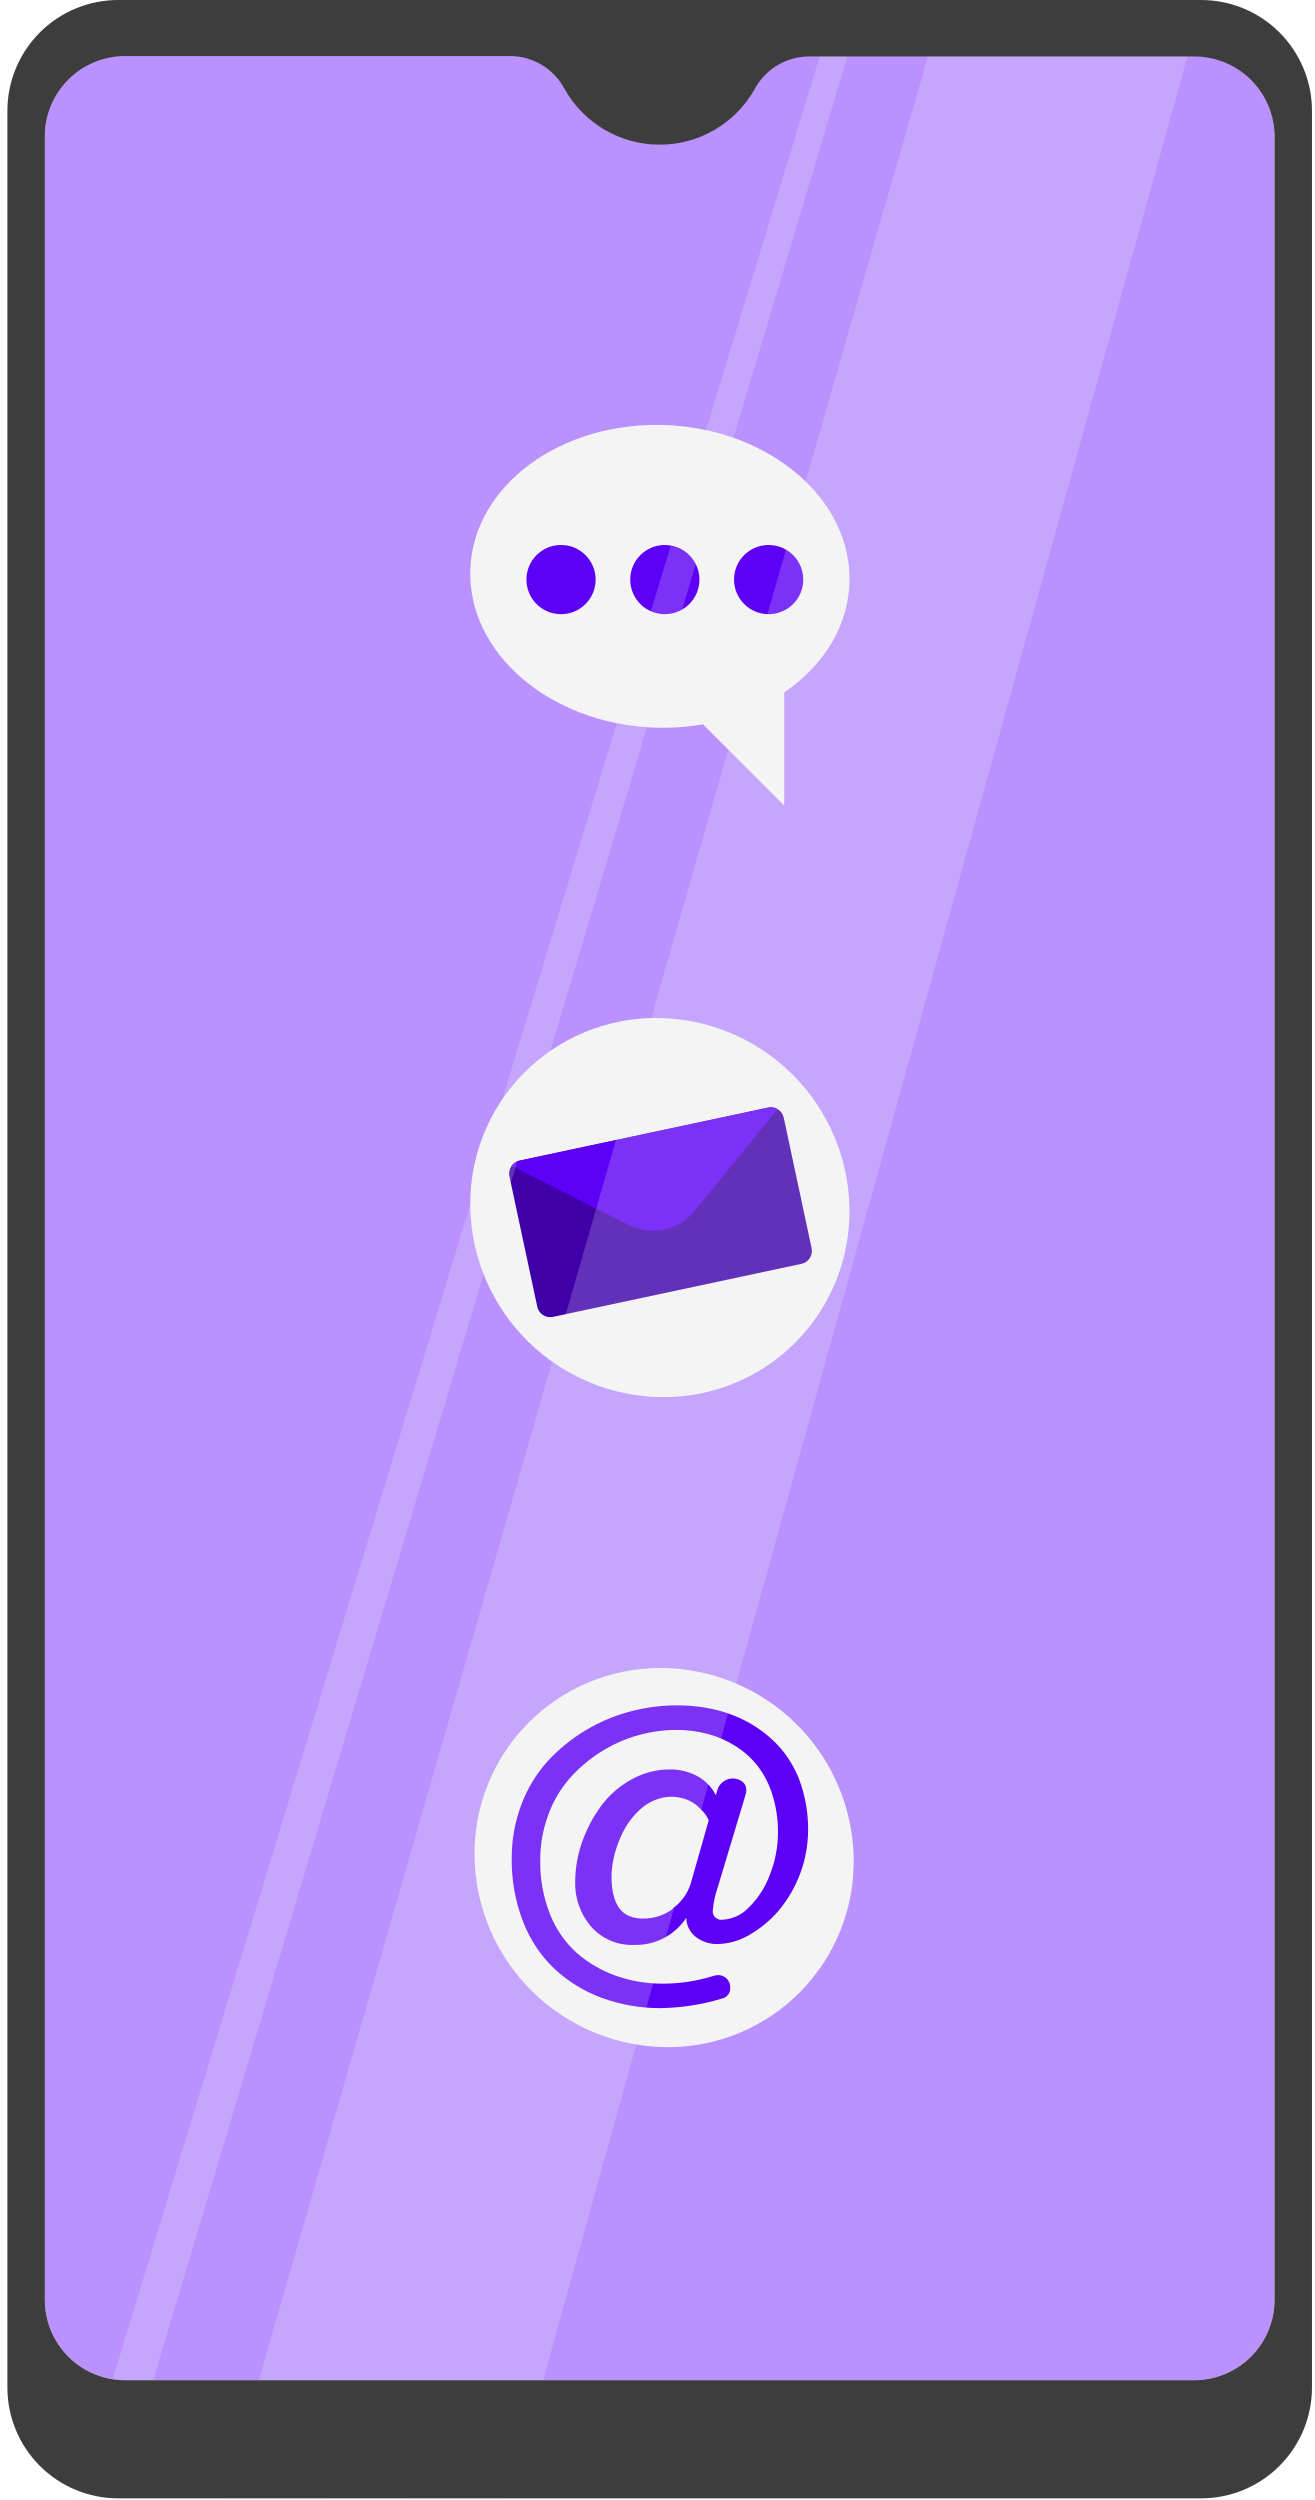
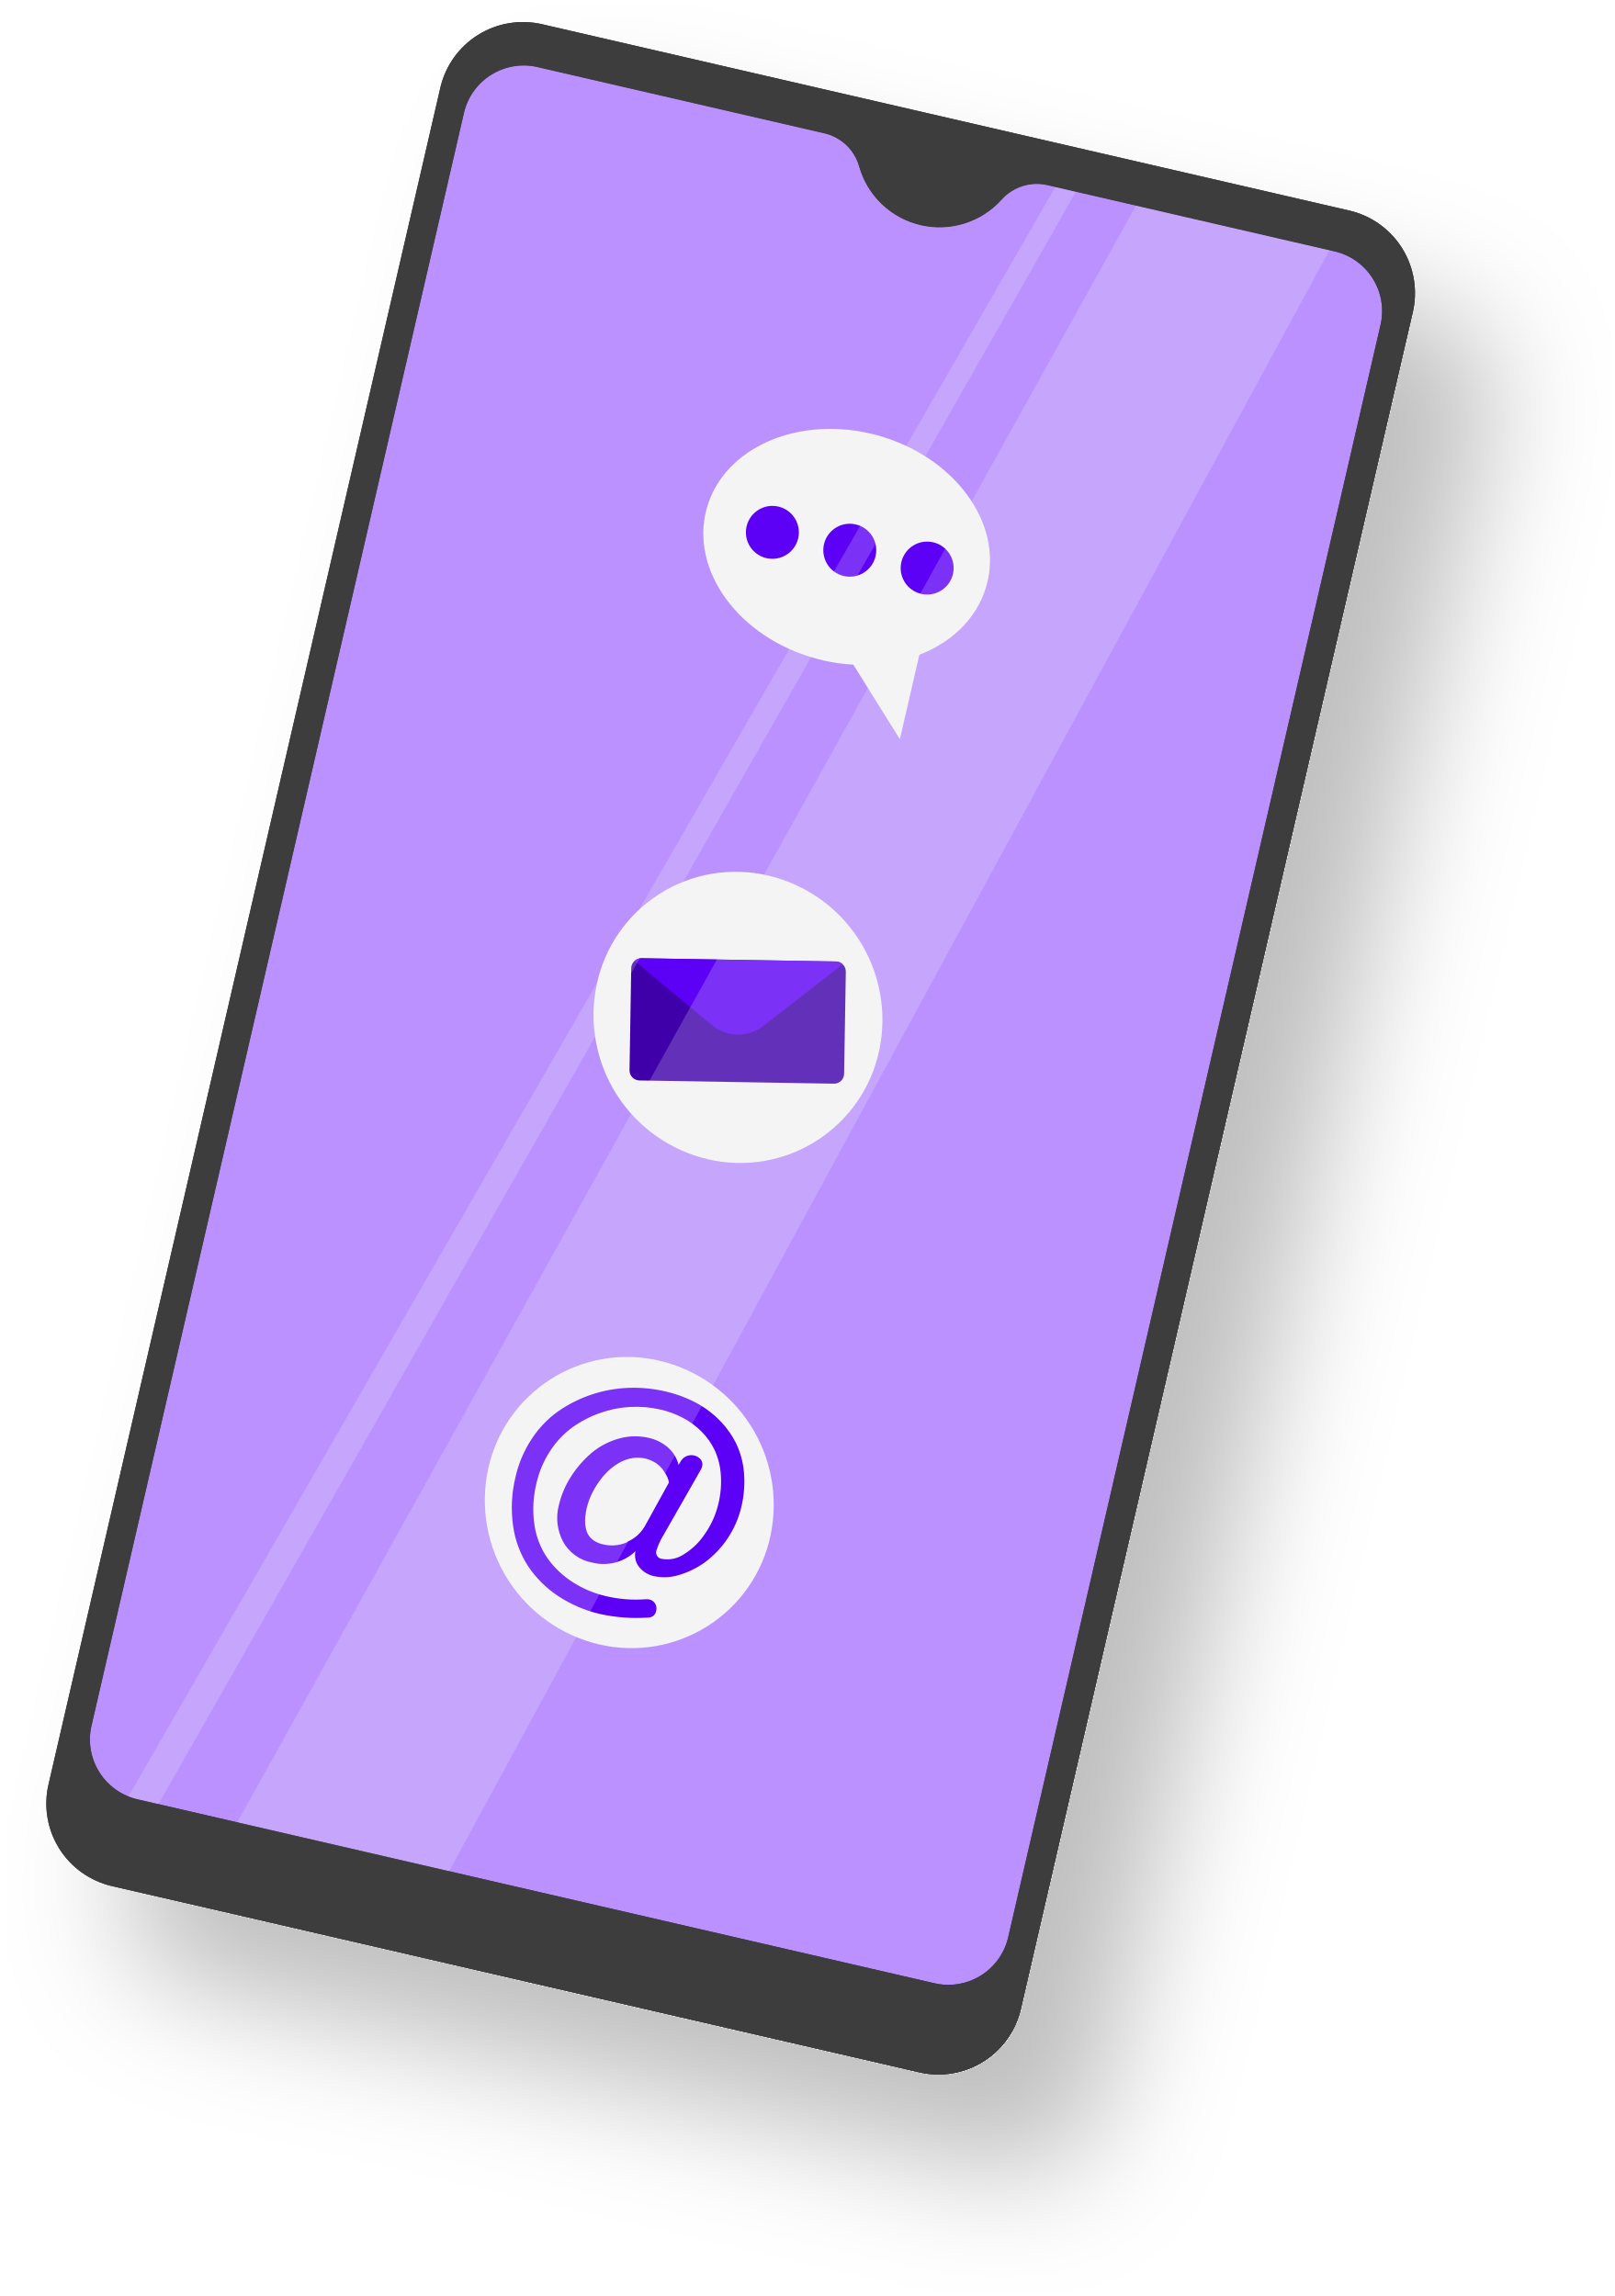
- <svg xmlns="http://www.w3.org/2000/svg" id="contact-phone" viewBox="0 0 152 289" fill="none" role="img" focusable="false">
-   <path d="M137.935 6.48H93.535C92.256 6.482 91.001 6.825 89.9 7.476C88.799 8.127 87.893 9.06 87.275 10.18C86.184 12.149 84.585 13.79 82.646 14.933C80.706 16.076 78.496 16.678 76.245 16.678C73.994 16.678 71.784 16.076 69.844 14.933C67.904 13.79 66.306 12.149 65.215 10.18C64.602 9.046 63.694 8.099 62.586 7.439C61.479 6.778 60.214 6.43 58.925 6.43H14.575C13.357 6.414 12.149 6.638 11.018 7.09C9.887 7.541 8.857 8.21 7.985 9.06C7.113 9.91 6.417 10.923 5.936 12.041C5.456 13.16 5.2 14.363 5.185 15.58V266C5.219 268.458 6.227 270.802 7.987 272.517C9.748 274.232 12.117 275.179 14.575 275.15H137.935C140.394 275.179 142.764 274.233 144.526 272.518C146.288 270.802 147.298 268.459 147.335 266V15.63C147.301 13.171 146.291 10.825 144.529 9.109C142.766 7.394 140.394 6.448 137.935 6.48Z" fill="#BA91FF" />
-   <path d="M98.685 214.73C98.746 217.593 98.234 220.438 97.179 223.1C96.123 225.762 94.546 228.185 92.54 230.228C90.534 232.271 88.139 233.891 85.496 234.994C82.854 236.097 80.018 236.66 77.155 236.65C71.313 236.628 65.711 234.323 61.544 230.228C57.378 226.132 54.977 220.571 54.855 214.73C54.795 211.868 55.308 209.023 56.364 206.363C57.42 203.703 58.997 201.28 61.003 199.239C63.01 197.197 65.404 195.577 68.046 194.475C70.687 193.373 73.522 192.81 76.385 192.82C82.226 192.84 87.828 195.142 91.995 199.236C96.161 203.33 98.562 208.89 98.685 214.73Z" fill="#F4F4F4" />
-   <path d="M98.195 139.6C98.255 142.462 97.742 145.307 96.686 147.967C95.63 150.627 94.052 153.05 92.046 155.091C90.04 157.133 87.646 158.753 85.004 159.855C82.362 160.957 79.527 161.52 76.665 161.51C70.824 161.49 65.222 159.188 61.055 155.094C56.888 151 54.487 145.44 54.365 139.6C54.302 136.737 54.813 133.891 55.868 131.228C56.923 128.566 58.5 126.142 60.507 124.099C62.513 122.056 64.909 120.436 67.552 119.333C70.194 118.231 73.031 117.669 75.895 117.68C81.737 117.702 87.339 120.007 91.505 124.102C95.671 128.198 98.072 133.759 98.195 139.6Z" fill="#F4F4F4" />
-   <path d="M98.195 66.62C98.315 72.01 95.375 76.83 90.655 80.04V93.13L81.265 83.73C79.747 84.001 78.207 84.135 76.665 84.13C64.565 84.13 54.575 76.29 54.365 66.62C54.155 56.95 63.785 49.12 75.895 49.12C88.005 49.12 98.035 57 98.195 66.62Z" fill="#F4F4F4" />
-   <path d="M69.54 230.945C67.514 230.195 65.656 229.051 64.074 227.579C62.479 226.047 61.245 224.18 60.459 222.113C59.564 219.795 59.122 217.328 59.155 214.844C59.142 212.726 59.517 210.624 60.26 208.641C60.935 206.809 61.949 205.12 63.247 203.662C65.807 200.862 69.113 198.852 72.776 197.867C74.575 197.382 76.43 197.138 78.293 197.14C79.84 197.133 81.381 197.317 82.883 197.688C84.332 198.043 85.719 198.618 86.995 199.39C88.259 200.15 89.392 201.108 90.351 202.228C91.35 203.436 92.113 204.821 92.601 206.311C93.16 208.01 93.435 209.789 93.418 211.578C93.397 215.035 92.151 218.372 89.903 220.998C88.936 222.094 87.791 223.019 86.517 223.736C85.419 224.366 84.179 224.709 82.913 224.732C82.039 224.743 81.185 224.467 80.483 223.945C80.131 223.684 79.844 223.345 79.646 222.955C79.447 222.564 79.342 222.133 79.338 221.695C78.685 222.688 77.788 223.497 76.734 224.046C75.68 224.595 74.502 224.865 73.314 224.831C72.379 224.873 71.447 224.705 70.586 224.34C69.724 223.974 68.955 223.421 68.335 222.72C67.092 221.275 66.435 219.418 66.493 217.513C66.502 215.945 66.774 214.389 67.3 212.912C67.823 211.424 68.565 210.021 69.5 208.75C70.433 207.501 71.621 206.466 72.986 205.713C74.349 204.943 75.89 204.542 77.456 204.548C78.545 204.537 79.62 204.797 80.583 205.305C81.518 205.804 82.276 206.579 82.754 207.525L82.953 206.858C83.111 206.391 83.449 206.006 83.892 205.787C84.334 205.569 84.845 205.535 85.313 205.693C85.493 205.755 85.664 205.842 85.82 205.952C85.969 206.071 86.087 206.223 86.165 206.396C86.243 206.569 86.278 206.758 86.269 206.948C86.269 207.134 86.239 207.319 86.179 207.496L82.953 218.23C82.668 219.047 82.484 219.897 82.405 220.759C82.375 220.92 82.386 221.085 82.435 221.241C82.485 221.397 82.572 221.538 82.689 221.652C82.806 221.767 82.95 221.85 83.107 221.896C83.264 221.941 83.43 221.947 83.59 221.914C84.732 221.841 85.801 221.331 86.577 220.49C87.653 219.426 88.479 218.137 88.997 216.716C89.615 215.164 89.932 213.508 89.933 211.837C89.946 210.366 89.731 208.901 89.296 207.496C88.93 206.284 88.349 205.147 87.583 204.14C86.857 203.223 85.978 202.438 84.984 201.82C83.993 201.195 82.912 200.728 81.778 200.436C80.614 200.13 79.416 199.976 78.213 199.978C76.687 199.98 75.169 200.195 73.702 200.615C72.192 201.043 70.753 201.69 69.431 202.537C68.098 203.378 66.891 204.404 65.846 205.584C64.77 206.827 63.933 208.258 63.377 209.806C62.751 211.491 62.438 213.276 62.451 215.073C62.418 217.202 62.804 219.316 63.586 221.296C64.26 223.01 65.324 224.544 66.692 225.777C68.015 226.925 69.542 227.813 71.193 228.396C72.936 229.012 74.772 229.322 76.62 229.312C78.595 229.312 80.559 229.013 82.445 228.426C82.633 228.358 82.832 228.324 83.032 228.326C83.219 228.323 83.404 228.36 83.576 228.434C83.748 228.508 83.902 228.617 84.028 228.754C84.155 228.887 84.255 229.043 84.322 229.214C84.388 229.384 84.42 229.567 84.416 229.75C84.44 230.04 84.359 230.328 84.187 230.562C84.015 230.797 83.764 230.961 83.48 231.025C81.13 231.743 78.689 232.119 76.231 232.14C73.948 232.137 71.683 231.732 69.54 230.945ZM77.765 220.619C78.749 219.912 79.479 218.907 79.846 217.752L81.927 210.433L81.788 210.134C81.658 209.894 81.501 209.67 81.32 209.467C81.07 209.179 80.797 208.913 80.503 208.671C80.13 208.373 79.709 208.14 79.259 207.983C78.08 207.572 76.79 207.618 75.644 208.113C75.016 208.379 74.44 208.753 73.941 209.218C73.423 209.702 72.962 210.243 72.567 210.831C72.172 211.444 71.838 212.094 71.572 212.773C71.292 213.452 71.075 214.155 70.924 214.874C70.774 215.557 70.697 216.255 70.695 216.955C70.686 217.404 70.713 217.854 70.775 218.299C70.821 218.695 70.908 219.086 71.034 219.464C71.143 219.816 71.3 220.151 71.502 220.46C71.682 220.738 71.912 220.981 72.179 221.177C72.464 221.383 72.785 221.535 73.125 221.625C73.522 221.741 73.936 221.795 74.35 221.784C75.595 221.8 76.811 221.4 77.805 220.649L77.765 220.619Z" fill="#5C00F6" />
-   <path d="M90.601 129.204L93.822 144.294C93.905 144.688 93.829 145.1 93.61 145.438C93.391 145.776 93.047 146.013 92.653 146.098L63.913 152.231C63.52 152.314 63.109 152.238 62.771 152.019C62.433 151.8 62.195 151.457 62.11 151.063L58.887 135.973C58.804 135.578 58.881 135.167 59.1 134.829C59.32 134.491 59.664 134.254 60.058 134.169L88.798 128.036C89.192 127.953 89.603 128.029 89.941 128.249C90.279 128.468 90.517 128.812 90.601 129.206V129.204Z" fill="#3F00AA" />
-   <path d="M89.893 128.216L80.291 140.003C79.401 141.096 78.164 141.852 76.785 142.147C75.407 142.441 73.969 142.256 72.71 141.622L59.131 134.782C59.35 134.467 59.682 134.247 60.058 134.167L88.798 128.033C89.173 127.953 89.564 128.019 89.893 128.216Z" fill="#5C00F6" />
-   <circle cx="76.855" cy="67" r="4" fill="#5C00F6" />
-   <circle cx="88.855" cy="67" r="4" fill="#5C00F6" />
-   <circle cx="64.855" cy="67" r="4" fill="#5C00F6" />
+ <svg xmlns="http://www.w3.org/2000/svg" id="contact-phone" class="head-bob" viewBox="0 0 244 347" fill="none" role="img" focusable="false">
+   <g filter="url(#filter0_d_818_1078)">
+     <path d="M213.464 47.23C213.848 45.588 213.905 43.886 213.63 42.221C213.356 40.557 212.755 38.963 211.864 37.531C210.972 36.099 209.806 34.857 208.434 33.877C207.061 32.896 205.509 32.196 203.865 31.816L81.903 3.659C80.263 3.279 78.565 3.226 76.905 3.503C75.245 3.78 73.655 4.381 72.228 5.272C70.8 6.164 69.562 7.328 68.584 8.698C67.607 10.068 66.909 11.617 66.53 13.257L7.325 269.701C6.561 273.012 7.143 276.49 8.943 279.371C10.744 282.252 13.615 284.3 16.925 285.065L138.897 313.224C142.208 313.989 145.687 313.407 148.57 311.607C151.453 309.808 153.503 306.937 154.27 303.626L213.464 47.23Z" fill="#3D3D3D" />
+   </g>
+   <path d="M201.521 37.925L158.259 27.938C157.012 27.651 155.712 27.704 154.493 28.091C153.274 28.477 152.181 29.183 151.327 30.135C149.821 31.808 147.894 33.047 145.747 33.724C143.6 34.402 141.311 34.492 139.118 33.985C136.924 33.479 134.906 32.395 133.273 30.845C131.64 29.295 130.452 27.336 129.832 25.172C129.49 23.929 128.818 22.802 127.888 21.91C126.957 21.017 125.803 20.393 124.547 20.103L81.334 10.127C80.151 9.837 78.923 9.784 77.72 9.969C76.516 10.155 75.361 10.575 74.321 11.207C73.28 11.839 72.374 12.669 71.654 13.651C70.934 14.633 70.415 15.747 70.126 16.93L13.794 260.932C13.274 263.334 13.729 265.845 15.059 267.912C16.388 269.98 18.483 271.435 20.885 271.959L141.083 299.709C143.472 300.291 145.994 299.902 148.097 298.627C150.2 297.352 151.711 295.296 152.3 292.909L208.621 48.956C209.141 46.551 208.685 44.039 207.354 41.971C206.022 39.903 203.924 38.447 201.521 37.925Z" fill="#BA91FF" />
+   <path d="M116.431 232.009C115.847 234.812 114.707 237.469 113.08 239.825C111.453 242.181 109.371 244.188 106.957 245.727C104.543 247.266 101.845 248.306 99.022 248.787C96.199 249.267 93.309 249.177 90.522 248.524C84.834 247.188 79.894 243.682 76.756 238.754C73.618 233.827 72.53 227.868 73.724 222.149C74.309 219.347 75.449 216.691 77.076 214.336C78.704 211.981 80.786 209.976 83.2 208.438C85.614 206.9 88.311 205.86 91.133 205.381C93.955 204.901 96.844 204.99 99.631 205.644C105.318 206.977 110.258 210.481 113.397 215.407C116.536 220.333 117.625 226.291 116.431 232.009Z" fill="#F4F4F4" />
+   <path d="M132.854 158.694C132.269 161.496 131.129 164.152 129.501 166.507C127.874 168.862 125.792 170.867 123.378 172.405C120.964 173.943 118.267 174.983 115.445 175.463C112.623 175.942 109.734 175.853 106.947 175.199C101.26 173.866 96.319 170.363 93.18 165.436C90.041 160.51 88.953 154.552 90.147 148.834C90.73 146.031 91.868 143.372 93.495 141.016C95.122 138.659 97.204 136.652 99.618 135.112C102.033 133.573 104.732 132.533 107.555 132.053C110.378 131.574 113.269 131.664 116.056 132.319C121.744 133.655 126.684 137.161 129.822 142.089C132.96 147.016 134.048 152.975 132.854 158.694Z" fill="#F4F4F4" />
+   <path d="M149.271 87.585C148.175 92.863 144.226 96.898 138.905 98.964L135.96 111.719L128.926 100.448C127.385 100.37 125.855 100.155 124.354 99.802C112.564 97.081 104.593 87.194 106.564 77.725C108.535 68.255 119.679 62.792 131.479 65.517C143.279 68.241 151.279 78.175 149.271 87.585Z" fill="#F4F4F4" />
+   <path d="M84.385 241.252C82.579 240.066 81.026 238.533 79.816 236.743C78.607 234.891 77.824 232.794 77.524 230.603C77.173 228.144 77.297 225.64 77.888 223.228C78.352 221.161 79.19 219.197 80.36 217.432C81.431 215.799 82.798 214.381 84.391 213.253C87.515 211.1 91.188 209.885 94.98 209.75C96.841 209.682 98.703 209.861 100.518 210.282C102.027 210.623 103.488 211.149 104.867 211.849C106.199 212.521 107.421 213.393 108.491 214.433C109.552 215.457 110.441 216.645 111.123 217.953C111.824 219.354 112.256 220.875 112.397 222.437C112.559 224.218 112.427 226.014 112.008 227.753C111.209 231.116 109.245 234.088 106.464 236.14C105.275 236.991 103.952 237.635 102.549 238.047C101.337 238.414 100.052 238.468 98.813 238.206C97.959 238.021 97.189 237.559 96.623 236.893C96.338 236.56 96.135 236.165 96.029 235.74C95.923 235.315 95.918 234.871 96.013 234.443C95.153 235.263 94.097 235.851 92.947 236.148C91.796 236.446 90.588 236.445 89.438 236.144C88.517 235.974 87.647 235.601 86.89 235.051C86.132 234.501 85.508 233.789 85.062 232.967C84.175 231.28 83.953 229.322 84.438 227.478C84.799 225.953 85.414 224.499 86.259 223.178C87.104 221.845 88.142 220.645 89.339 219.617C90.529 218.61 91.919 217.869 93.418 217.442C94.92 216.999 96.512 216.954 98.037 217.312C99.1 217.547 100.088 218.042 100.913 218.753C101.712 219.449 102.276 220.376 102.528 221.405L102.872 220.8C103.132 220.38 103.548 220.081 104.028 219.968C104.508 219.854 105.014 219.936 105.434 220.196C105.596 220.296 105.743 220.42 105.87 220.562C105.988 220.711 106.069 220.886 106.106 221.072C106.143 221.258 106.135 221.45 106.083 221.633C106.041 221.815 105.97 221.988 105.872 222.146L100.314 231.88C99.853 232.612 99.483 233.398 99.212 234.221C99.147 234.371 99.12 234.535 99.133 234.698C99.146 234.861 99.199 235.018 99.288 235.156C99.376 235.293 99.497 235.407 99.64 235.487C99.783 235.566 99.943 235.61 100.107 235.613C101.235 235.798 102.392 235.542 103.337 234.897C104.625 234.103 105.72 233.033 106.544 231.764C107.495 230.391 108.177 228.849 108.554 227.221C108.897 225.79 109.017 224.315 108.909 222.848C108.825 221.584 108.516 220.347 107.995 219.193C107.494 218.135 106.814 217.173 105.985 216.347C105.16 215.516 104.211 214.818 103.172 214.278C102.107 213.718 100.975 213.298 99.802 213.029C98.315 212.688 96.787 212.556 95.264 212.636C93.696 212.713 92.148 213.02 90.669 213.547C89.181 214.067 87.774 214.795 86.491 215.71C85.163 216.679 84.025 217.885 83.135 219.268C82.147 220.769 81.439 222.438 81.048 224.192C80.537 226.259 80.437 228.406 80.754 230.511C81.026 232.333 81.717 234.067 82.773 235.576C83.803 236.992 85.091 238.201 86.569 239.14C88.129 240.133 89.848 240.848 91.651 241.253C93.576 241.698 95.556 241.848 97.526 241.7C97.725 241.677 97.926 241.689 98.121 241.735C98.303 241.775 98.476 241.852 98.626 241.962C98.777 242.073 98.902 242.214 98.995 242.377C99.089 242.534 99.151 242.708 99.177 242.89C99.204 243.071 99.194 243.256 99.149 243.434C99.107 243.722 98.963 243.984 98.743 244.174C98.522 244.363 98.241 244.467 97.95 244.465C95.499 244.637 93.035 244.454 90.636 243.921C88.412 243.405 86.296 242.501 84.385 241.252ZM94.722 233.041C95.84 232.574 96.778 231.758 97.395 230.715L101.069 224.052L101 223.73C100.928 223.467 100.825 223.213 100.694 222.974C100.516 222.638 100.31 222.317 100.078 222.015C99.781 221.641 99.424 221.32 99.02 221.065C97.964 220.399 96.697 220.154 95.469 220.378C94.797 220.496 94.151 220.731 93.561 221.072C92.948 221.427 92.376 221.85 91.859 222.335C91.336 222.843 90.865 223.401 90.452 224.003C90.027 224.601 89.658 225.238 89.349 225.904C89.049 226.536 88.817 227.199 88.658 227.88C88.548 228.316 88.473 228.76 88.433 229.208C88.389 229.604 88.385 230.004 88.423 230.401C88.451 230.769 88.529 231.131 88.655 231.477C88.768 231.788 88.937 232.077 89.154 232.328C89.385 232.593 89.663 232.813 89.975 232.977C90.336 233.18 90.726 233.325 91.132 233.408C92.343 233.703 93.617 233.587 94.754 233.079L94.722 233.041Z" fill="#5C00F6" />
+   <path d="M127.794 146.856L127.537 162.284C127.53 162.687 127.363 163.071 127.074 163.351C126.784 163.631 126.395 163.785 125.992 163.779L96.61 163.29C96.207 163.282 95.824 163.116 95.544 162.826C95.264 162.537 95.11 162.149 95.115 161.746L95.37 146.317C95.378 145.915 95.545 145.531 95.835 145.251C96.124 144.971 96.513 144.817 96.916 144.824L126.299 145.312C126.702 145.32 127.085 145.487 127.365 145.777C127.645 146.067 127.799 146.456 127.793 146.859L127.794 146.856Z" fill="#3F00AA" />
+   <path d="M127.326 145.734L115.318 155.06C114.205 155.924 112.83 156.383 111.42 156.359C110.011 156.336 108.651 155.832 107.567 154.931L95.875 145.213C96.16 144.954 96.532 144.815 96.917 144.821L126.3 145.31C126.683 145.316 127.05 145.468 127.326 145.734Z" fill="#5C00F6" />
+   <path d="M132.289 84.054C131.793 86.207 129.645 87.549 127.492 87.052C125.34 86.555 123.998 84.407 124.495 82.254C124.991 80.102 127.139 78.76 129.292 79.257C131.444 79.754 132.786 81.902 132.289 84.054Z" fill="#5C00F6" />
+   <path d="M143.982 86.754C143.485 88.906 141.337 90.248 139.185 89.751C137.032 89.254 135.69 87.106 136.187 84.954C136.684 82.801 138.832 81.459 140.984 81.956C143.137 82.453 144.479 84.601 143.982 86.754Z" fill="#5C00F6" />
+   <path d="M120.597 81.355C120.1 83.507 117.952 84.849 115.8 84.352C113.647 83.855 112.305 81.708 112.802 79.555C113.299 77.403 115.447 76.061 117.599 76.557C119.752 77.054 121.094 79.202 120.597 81.355Z" fill="#5C00F6" />
  <g opacity="0.2">
-     <path d="M109.135 0.04L25.985 288.83L59.005 288.8L139.075 0.04H109.135Z" fill="#F4F4F4" />
-     <path d="M96.735 0.04L8.825 288.84L13.635 288.81L99.895 0.04H96.735Z" fill="#F4F4F4" />
+     <path d="M174.907 25.172L28.925 287.856L61.105 295.254L204.08 31.907L174.907 25.172Z" fill="#F4F4F4" />
+     <path d="M162.825 22.383L12.202 284.005L16.896 285.058L165.904 23.093L162.825 22.383Z" fill="#F4F4F4" />
  </g>
-   <path d="M151.665 12.86C151.67 11.173 151.342 9.502 150.7 7.942C150.058 6.382 149.115 4.964 147.924 3.769C146.733 2.574 145.318 1.626 143.76 0.98C142.202 0.333 140.532 -4.30765e-06 138.845 3.90359e-06H13.675C11.992 -0.001 10.325 0.329 8.769 0.972C7.214 1.615 5.801 2.559 4.61 3.748C3.42 4.938 2.475 6.351 1.831 7.906C1.186 9.46 0.855 11.127 0.855 12.81V276C0.855 279.397 2.204 282.656 4.607 285.058C7.009 287.46 10.267 288.81 13.665 288.81H138.845C142.243 288.81 145.502 287.461 147.906 285.059C150.31 282.657 151.662 279.398 151.665 276V12.86ZM147.335 266C147.298 268.459 146.288 270.802 144.526 272.518C142.764 274.233 140.394 275.179 137.935 275.15H14.575C12.117 275.179 9.748 274.232 7.987 272.517C6.227 270.802 5.219 268.458 5.185 266V15.63C5.2 14.413 5.456 13.21 5.936 12.091C6.416 10.973 7.113 9.96 7.984 9.11C8.856 8.26 9.887 7.591 11.018 7.14C12.149 6.688 13.357 6.464 14.575 6.48H58.945C60.233 6.48 61.496 6.828 62.602 7.488C63.708 8.149 64.614 9.096 65.225 10.23C66.316 12.199 67.914 13.84 69.854 14.983C71.793 16.126 74.004 16.728 76.255 16.728C78.506 16.728 80.716 16.126 82.656 14.983C84.595 13.84 86.194 12.199 87.285 10.23C87.901 9.109 88.807 8.174 89.908 7.523C91.01 6.872 92.266 6.529 93.545 6.53H137.945C139.162 6.514 140.371 6.738 141.501 7.189C142.632 7.641 143.663 8.31 144.535 9.16C145.407 10.01 146.103 11.023 146.583 12.142C147.064 13.26 147.319 14.463 147.335 15.68V266Z" fill="#3D3D3D" />
+   <path d="M213.464 47.23C213.848 45.588 213.905 43.886 213.63 42.221C213.356 40.557 212.755 38.963 211.864 37.531C210.972 36.099 209.806 34.857 208.434 33.877C207.061 32.896 205.509 32.196 203.865 31.816L81.903 3.659C80.263 3.279 78.565 3.226 76.905 3.503C75.245 3.78 73.655 4.381 72.228 5.272C70.8 6.164 69.562 7.328 68.584 8.698C67.607 10.068 66.909 11.617 66.53 13.257L7.325 269.701C6.561 273.012 7.143 276.49 8.943 279.371C10.744 282.252 13.615 284.3 16.925 285.065L138.897 313.224C142.208 313.989 145.687 313.407 148.57 311.607C151.453 309.808 153.503 306.937 154.27 303.626L213.464 47.23ZM152.3 292.909C151.711 295.296 150.2 297.352 148.097 298.627C145.995 299.902 143.472 300.291 141.083 299.709L20.885 271.96C18.483 271.435 16.388 269.98 15.059 267.912C13.729 265.845 13.274 263.334 13.794 260.932L70.115 16.979C70.404 15.796 70.923 14.682 71.643 13.7C72.362 12.718 73.269 11.887 74.309 11.256C75.35 10.624 76.505 10.203 77.708 10.018C78.912 9.833 80.14 9.886 81.322 10.175L124.555 20.157C125.81 20.446 126.963 21.07 127.892 21.962C128.821 22.854 129.491 23.981 129.831 25.223C130.451 27.387 131.639 29.346 133.272 30.896C134.905 32.445 136.923 33.53 139.116 34.036C141.31 34.543 143.599 34.453 145.746 33.776C147.893 33.098 149.819 31.859 151.325 30.186C152.178 29.232 153.271 28.525 154.491 28.139C155.71 27.752 157.011 27.7 158.257 27.989L201.519 37.976C202.709 38.235 203.836 38.725 204.836 39.419C205.837 40.113 206.69 40.998 207.349 42.022C208.007 43.046 208.458 44.189 208.674 45.387C208.89 46.586 208.869 47.815 208.61 49.004L152.3 292.909Z" fill="#3D3D3D" />
+   <defs>
+     <filter id="filter0_d_818_1078" x="0.997" y="0.329" width="242.804" height="346.224" filterUnits="userSpaceOnUse" color-interpolation-filters="sRGB">
+       <feFlood flood-opacity="0" result="BackgroundImageFix" />
+       <feColorMatrix in="SourceAlpha" type="matrix" values="0 0 0 0 0 0 0 0 0 0 0 0 0 0 0 0 0 0 127 0" result="hardAlpha" />
+       <feOffset dx="12" dy="15" />
+       <feGaussianBlur stdDeviation="9" />
+       <feComposite in2="hardAlpha" operator="out" />
+       <feColorMatrix type="matrix" values="0 0 0 0 0 0 0 0 0 0 0 0 0 0 0 0 0 0 0.25 0" />
+       <feBlend mode="normal" in2="BackgroundImageFix" result="effect1_dropShadow_818_1078" />
+       <feBlend mode="normal" in="SourceGraphic" in2="effect1_dropShadow_818_1078" result="shape" />
+     </filter>
+   </defs>
</svg>
